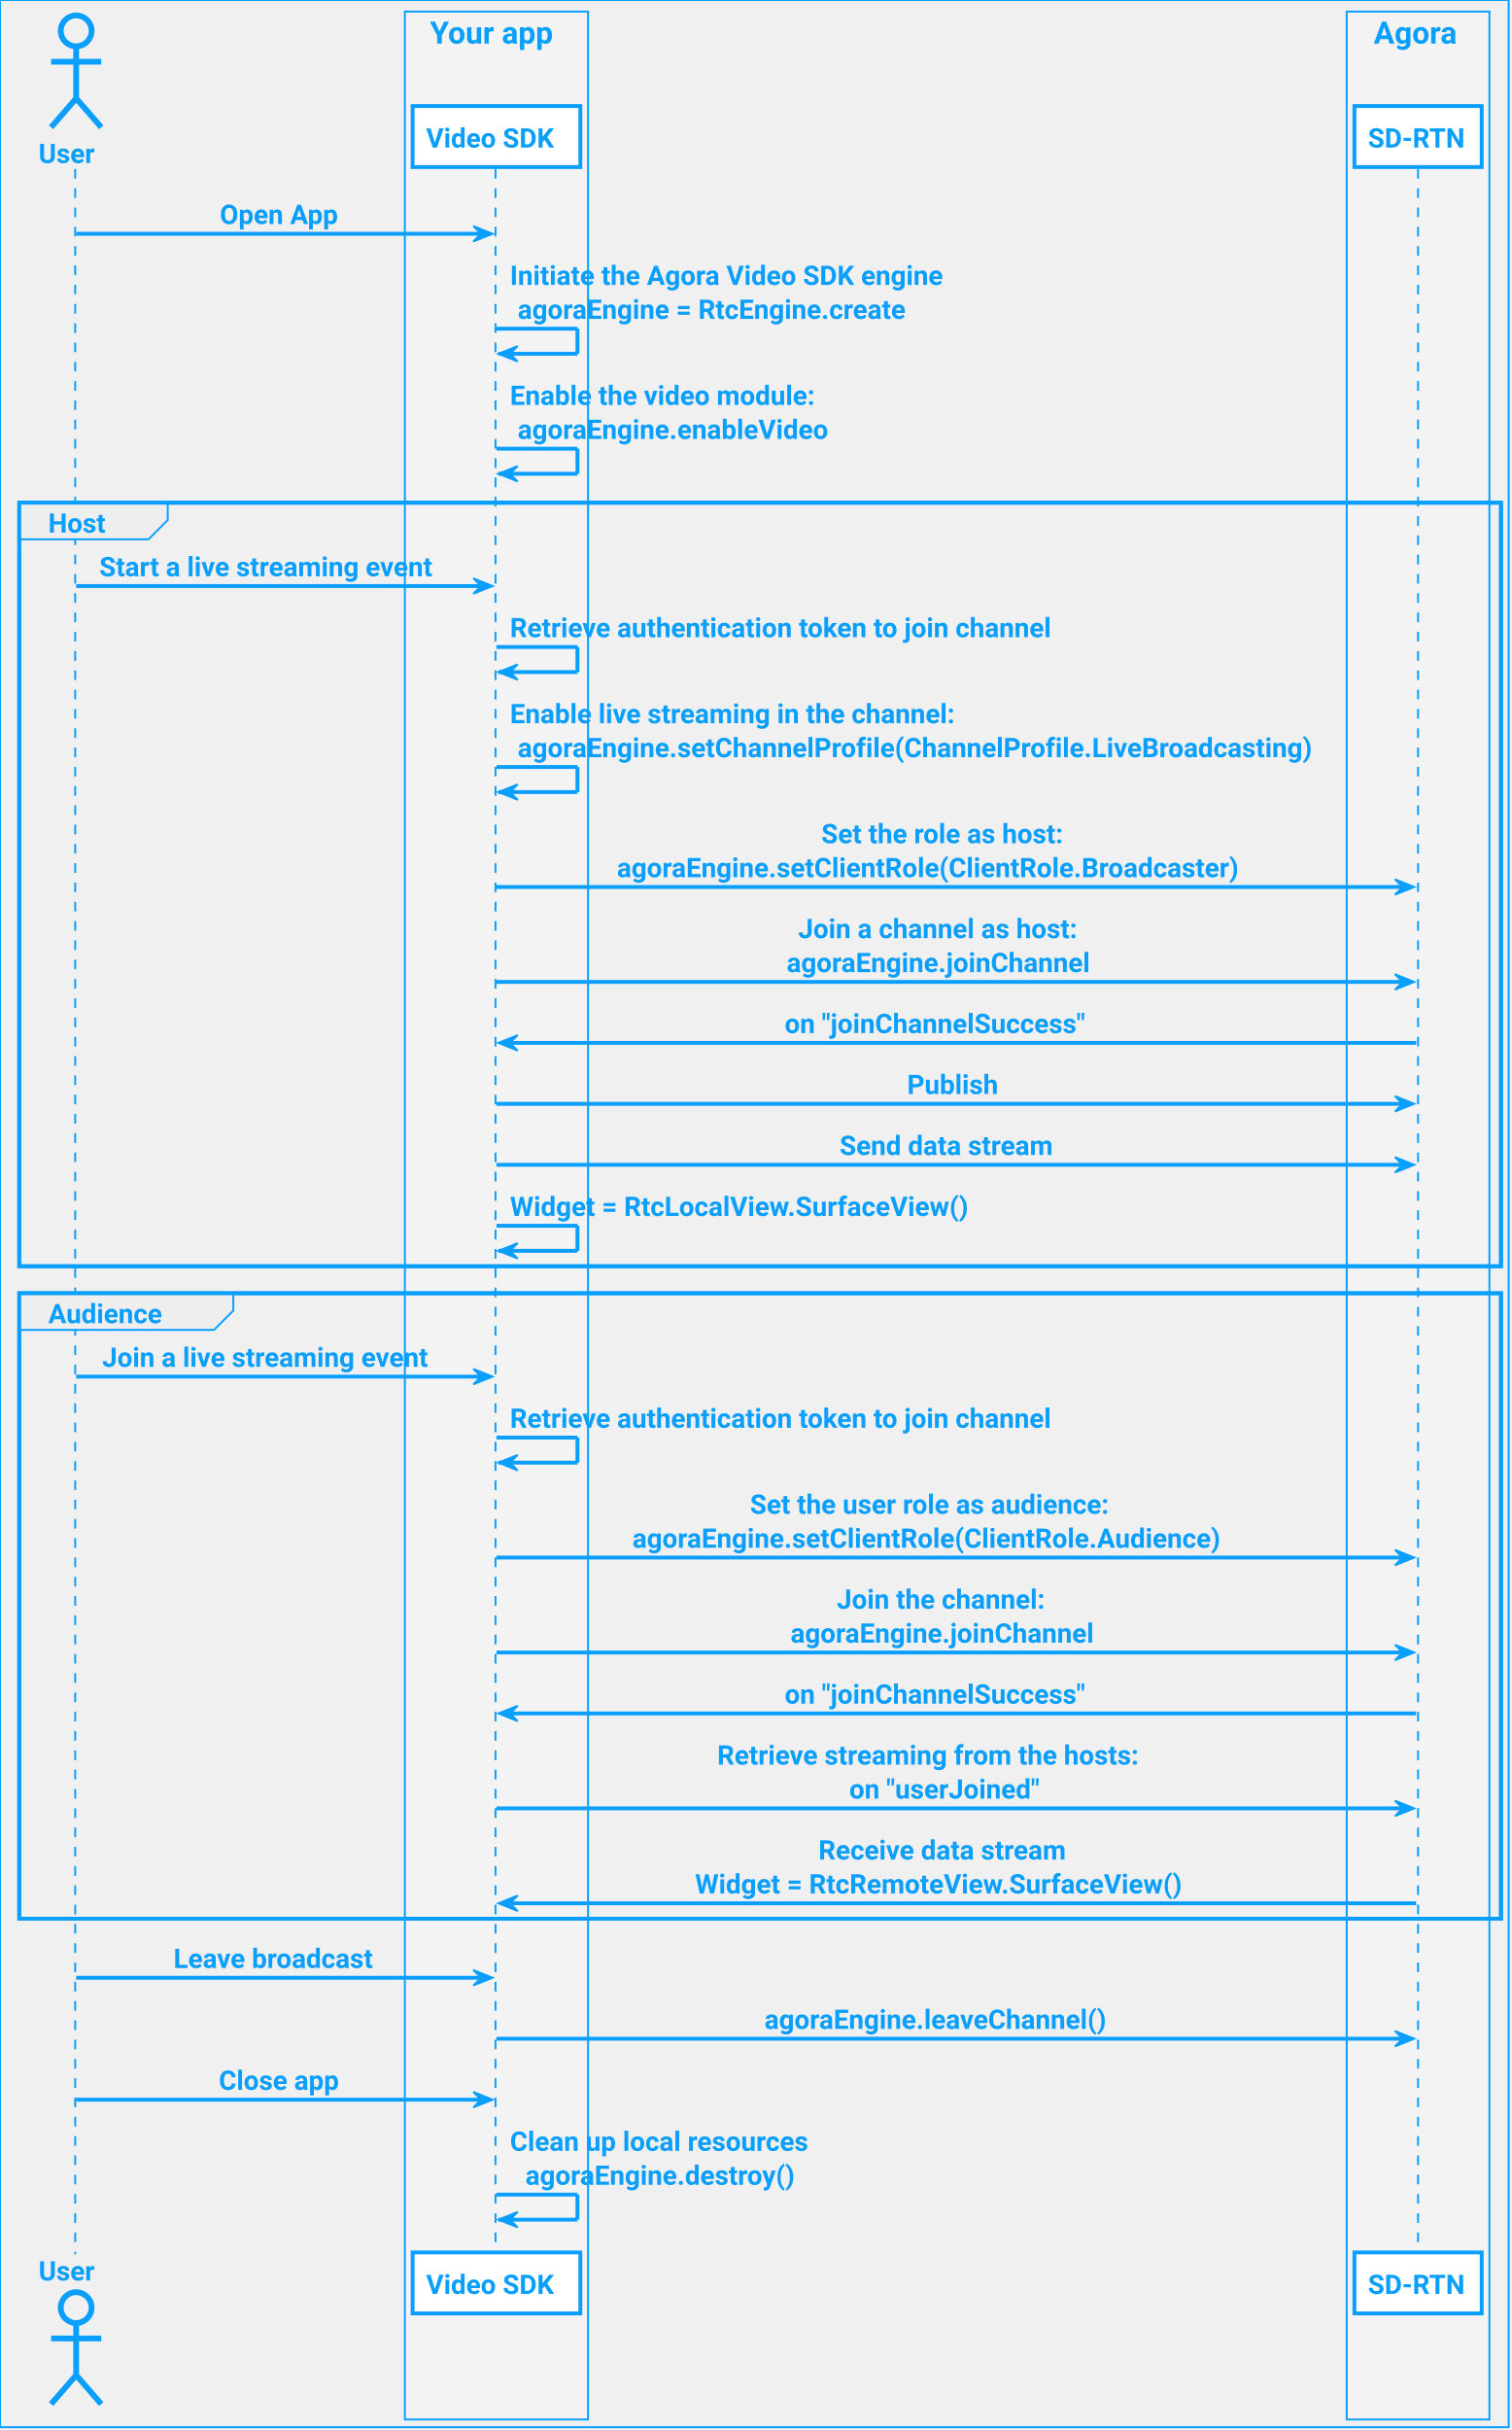
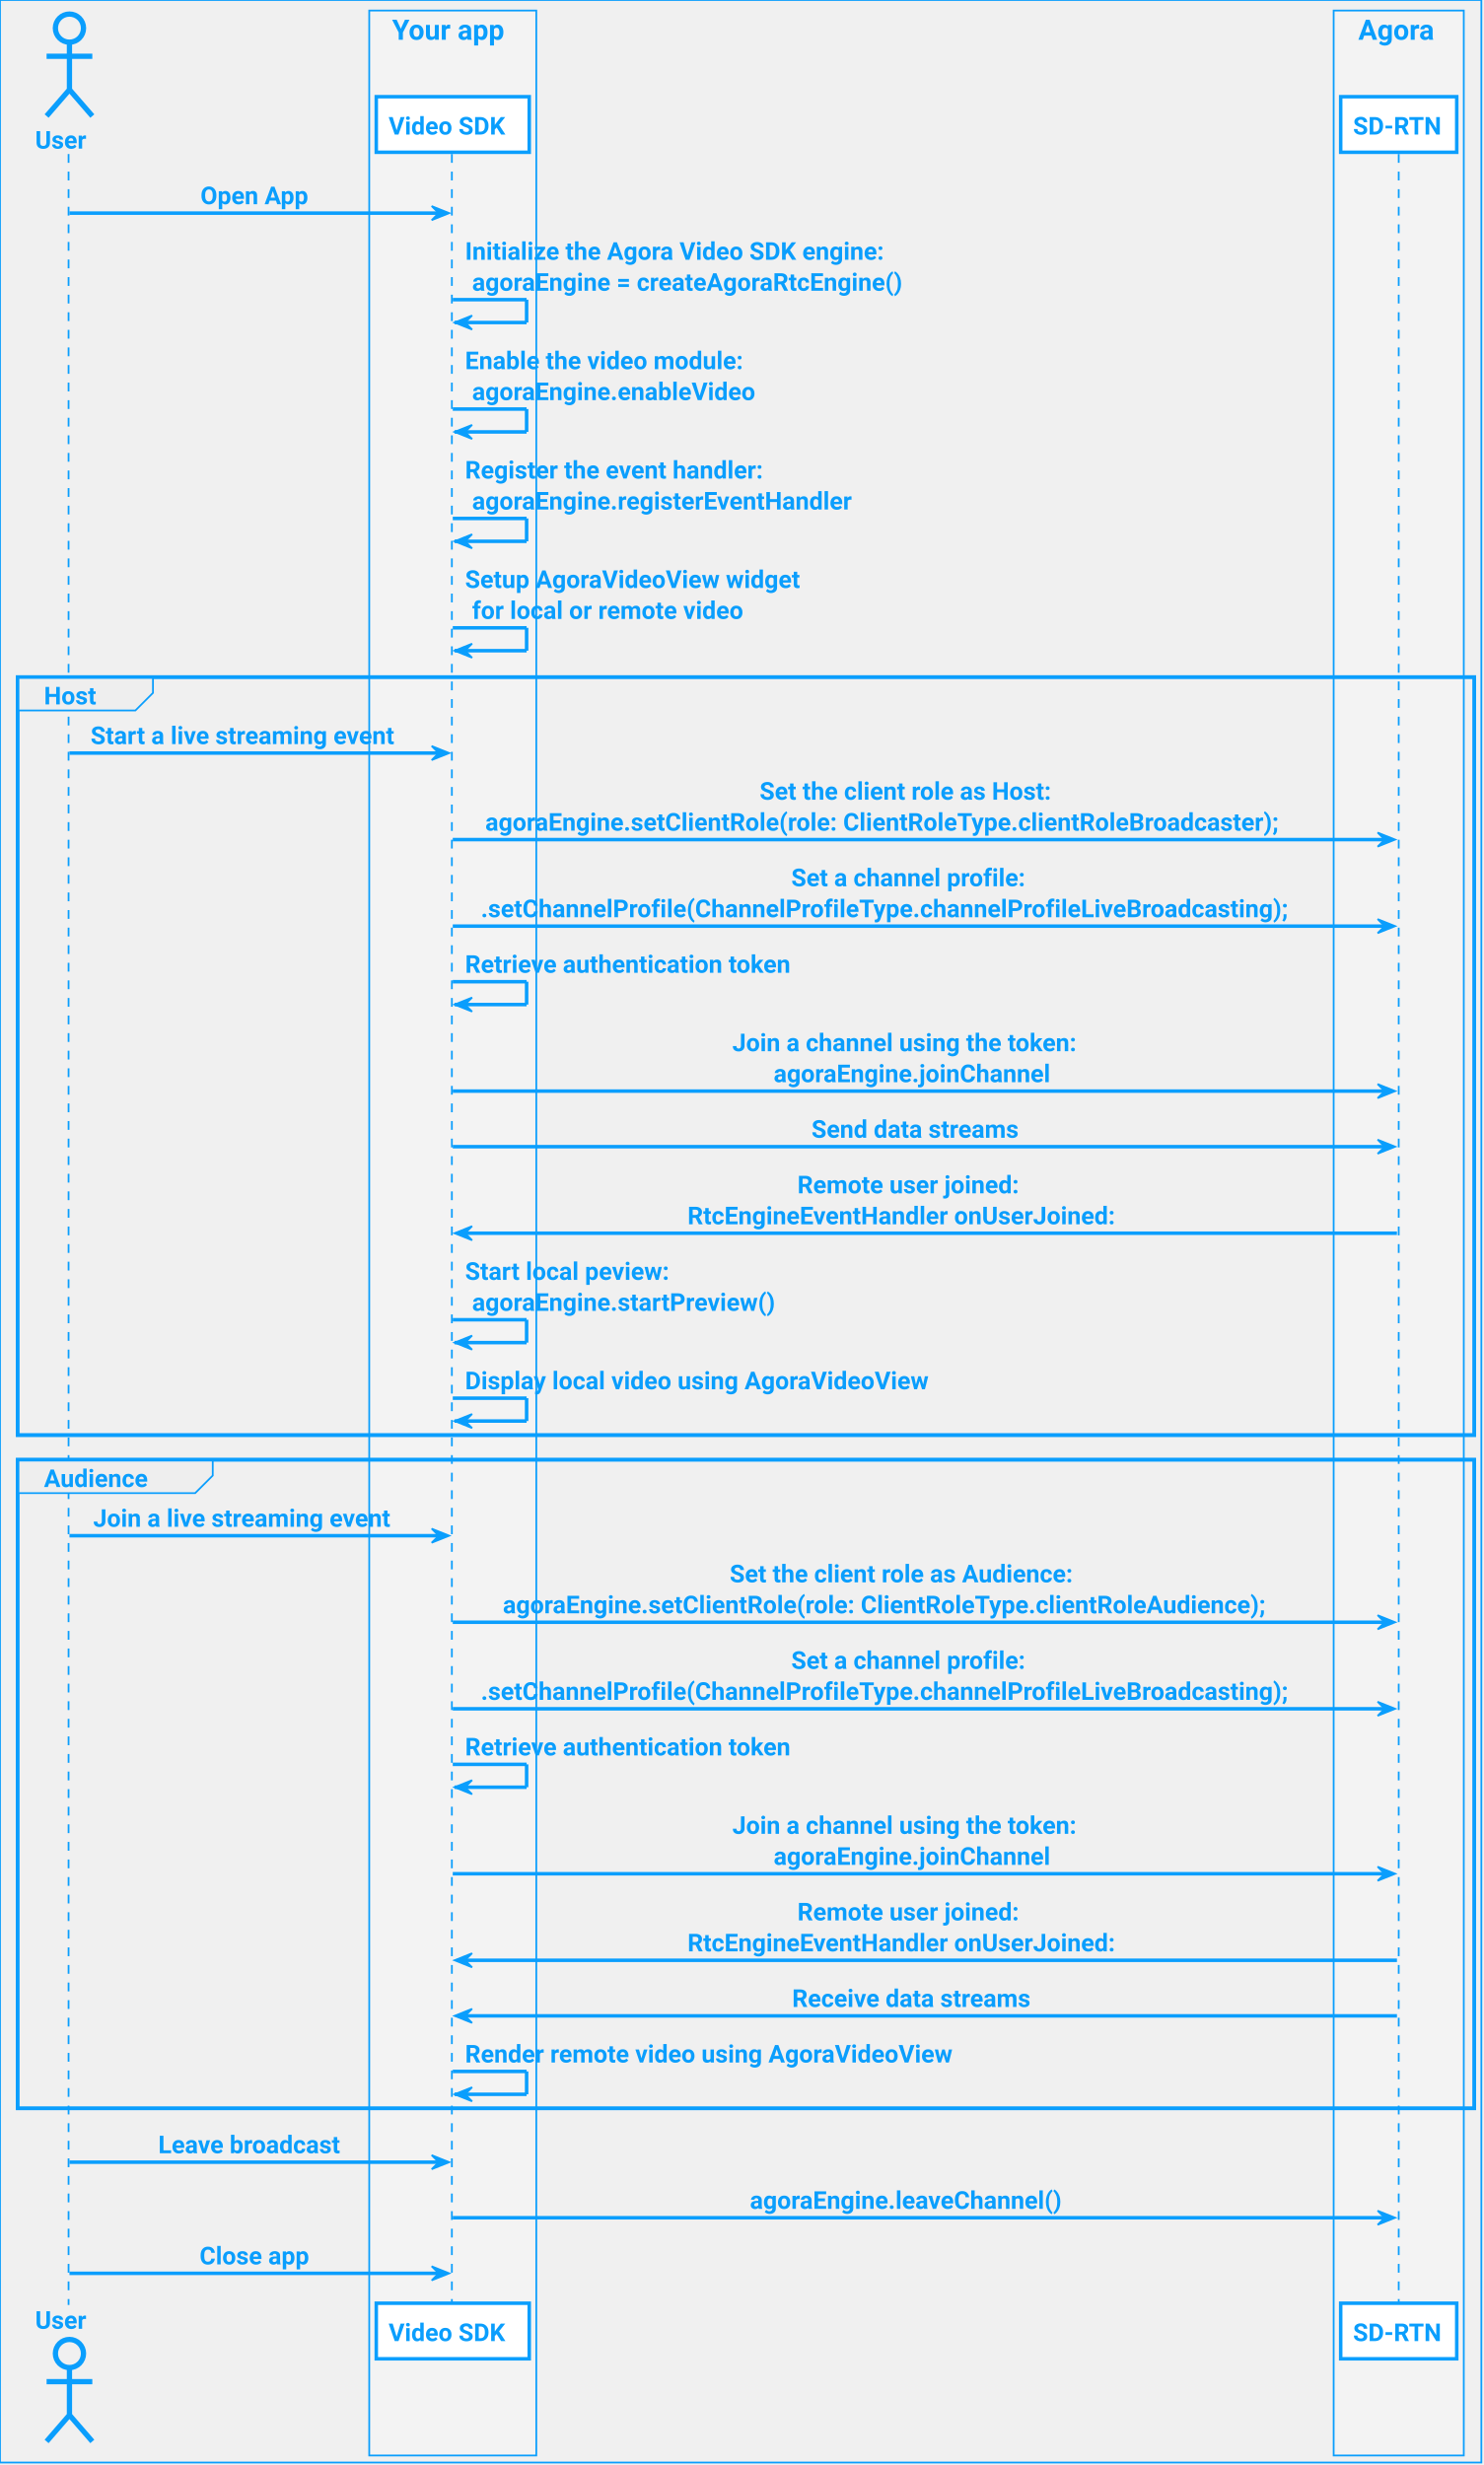
- <svg xmlns="http://www.w3.org/2000/svg" contentScriptType="application/ecmascript" contentStyleType="text/css" height="1260px" preserveAspectRatio="none" style="width:784px;height:1260px;background:#00000000;" version="1.1" viewBox="0 0 784 1260" width="784px" zoomAndPan="magnify">
+ <svg xmlns="http://www.w3.org/2000/svg" contentScriptType="application/ecmascript" contentStyleType="text/css" height="1402px" preserveAspectRatio="none" style="width:844px;height:1402px;background:#00000000;" version="1.1" viewBox="0 0 844 1402" width="844px" zoomAndPan="magnify">
  <defs />
  <g>
-     <rect fill="none" height="1258.547" style="stroke:#0A9EFD;stroke-width:1.0;" width="782.5" x="0" y="0" />
-     <rect fill="#F3F3F3" height="1248.547" style="stroke:#0A9EFD;stroke-width:1.0;" width="95" x="210" y="6" />
+     <rect fill="none" height="1400.594" style="stroke:#0A9EFD;stroke-width:1.0;" width="842.5" x="0" y="0" />
+     <rect fill="#F3F3F3" height="1390.594" style="stroke:#0A9EFD;stroke-width:1.0;" width="95" x="210" y="6" />
    <text fill="#0A9EFD" font-family="Roboto" font-size="16" font-weight="bold" lengthAdjust="spacing" textLength="69" x="223" y="22.609">Your app</text>
-     <rect fill="#F3F3F3" height="1248.547" style="stroke:#0A9EFD;stroke-width:1.0;" width="74" x="698.5" y="6" />
-     <text fill="#0A9EFD" font-family="Roboto" font-size="16" font-weight="bold" lengthAdjust="spacing" textLength="46" x="712.5" y="22.609">Agora</text>
-     <rect height="395.922" style="stroke:#0A9EFD;stroke-width:2.0;fill:none;" width="768.5" x="10" y="260.656" />
-     <rect height="324.312" style="stroke:#0A9EFD;stroke-width:2.0;fill:none;" width="768.5" x="10" y="670.578" />
-     <line style="stroke:#0A9EFD;stroke-width:1.0;fill:none;stroke-dasharray:5.0,5.0;" x1="39" x2="39" y1="87.609" y2="1168.938" />
-     <line style="stroke:#0A9EFD;stroke-width:1.0;fill:none;stroke-dasharray:5.0,5.0;" x1="257" x2="257" y1="87.609" y2="1168.938" />
-     <line style="stroke:#0A9EFD;stroke-width:1.0;fill:none;stroke-dasharray:5.0,5.0;" x1="735.5" x2="735.5" y1="87.609" y2="1168.938" />
+     <rect fill="#F3F3F3" height="1390.594" style="stroke:#0A9EFD;stroke-width:1.0;" width="74" x="758.5" y="6" />
+     <text fill="#0A9EFD" font-family="Roboto" font-size="16" font-weight="bold" lengthAdjust="spacing" textLength="46" x="772.5" y="22.609">Agora</text>
+     <rect height="431.141" style="stroke:#0A9EFD;stroke-width:2.0;fill:none;" width="828.5" x="10" y="385.094" />
+     <rect height="368.922" style="stroke:#0A9EFD;stroke-width:2.0;fill:none;" width="828.5" x="10" y="830.234" />
+     <line style="stroke:#0A9EFD;stroke-width:1.0;fill:none;stroke-dasharray:5.0,5.0;" x1="39" x2="39" y1="87.609" y2="1310.984" />
+     <line style="stroke:#0A9EFD;stroke-width:1.0;fill:none;stroke-dasharray:5.0,5.0;" x1="257" x2="257" y1="87.609" y2="1310.984" />
+     <line style="stroke:#0A9EFD;stroke-width:1.0;fill:none;stroke-dasharray:5.0,5.0;" x1="795.5" x2="795.5" y1="87.609" y2="1310.984" />
    <text fill="#0A9EFD" font-family="Roboto" font-size="14" font-weight="bold" lengthAdjust="spacing" textLength="33" x="20" y="84.533">User</text>
    <ellipse cx="39.5" cy="16" rx="8" ry="8" style="stroke:#0A9EFD;stroke-width:3.0;fill:none;" />
    <path d="M39.5,24 L39.5,51 M26.5,32 L52.5,32 M39.5,51 L26.5,66 M39.5,51 L52.5,66 " fill="none" style="stroke:#0A9EFD;stroke-width:3.0;" />
-     <text fill="#0A9EFD" font-family="Roboto" font-size="14" font-weight="bold" lengthAdjust="spacing" textLength="33" x="20" y="1182.471">User</text>
-     <ellipse cx="39.5" cy="1196.547" rx="8" ry="8" style="stroke:#0A9EFD;stroke-width:3.0;fill:none;" />
-     <path d="M39.5,1204.547 L39.5,1231.547 M26.5,1212.547 L52.5,1212.547 M39.5,1231.547 L26.5,1246.547 M39.5,1231.547 L52.5,1246.547 " fill="none" style="stroke:#0A9EFD;stroke-width:3.0;" />
+     <text fill="#0A9EFD" font-family="Roboto" font-size="14" font-weight="bold" lengthAdjust="spacing" textLength="33" x="20" y="1324.518">User</text>
+     <ellipse cx="39.5" cy="1338.594" rx="8" ry="8" style="stroke:#0A9EFD;stroke-width:3.0;fill:none;" />
+     <path d="M39.5,1346.594 L39.5,1373.594 M26.5,1354.594 L52.5,1354.594 M39.5,1373.594 L26.5,1388.594 M39.5,1373.594 L52.5,1388.594 " fill="none" style="stroke:#0A9EFD;stroke-width:3.0;" />
    <rect fill="#FFFFFF" height="31.609" style="stroke:#0A9EFD;stroke-width:2.0;" width="87" x="214" y="55" />
    <text fill="#0A9EFD" font-family="Roboto" font-size="14" font-weight="bold" lengthAdjust="spacing" textLength="73" x="221" y="76.533">Video SDK</text>
-     <rect fill="#FFFFFF" height="31.609" style="stroke:#0A9EFD;stroke-width:2.0;" width="87" x="214" y="1167.938" />
-     <text fill="#0A9EFD" font-family="Roboto" font-size="14" font-weight="bold" lengthAdjust="spacing" textLength="73" x="221" y="1189.471">Video SDK</text>
-     <rect fill="#FFFFFF" height="31.609" style="stroke:#0A9EFD;stroke-width:2.0;" width="66" x="702.5" y="55" />
-     <text fill="#0A9EFD" font-family="Roboto" font-size="14" font-weight="bold" lengthAdjust="spacing" textLength="52" x="709.5" y="76.533">SD-RTN</text>
-     <rect fill="#FFFFFF" height="31.609" style="stroke:#0A9EFD;stroke-width:2.0;" width="66" x="702.5" y="1167.938" />
-     <text fill="#0A9EFD" font-family="Roboto" font-size="14" font-weight="bold" lengthAdjust="spacing" textLength="52" x="709.5" y="1189.471">SD-RTN</text>
+     <rect fill="#FFFFFF" height="31.609" style="stroke:#0A9EFD;stroke-width:2.0;" width="87" x="214" y="1309.984" />
+     <text fill="#0A9EFD" font-family="Roboto" font-size="14" font-weight="bold" lengthAdjust="spacing" textLength="73" x="221" y="1331.518">Video SDK</text>
+     <rect fill="#FFFFFF" height="31.609" style="stroke:#0A9EFD;stroke-width:2.0;" width="66" x="762.5" y="55" />
+     <text fill="#0A9EFD" font-family="Roboto" font-size="14" font-weight="bold" lengthAdjust="spacing" textLength="52" x="769.5" y="76.533">SD-RTN</text>
+     <rect fill="#FFFFFF" height="31.609" style="stroke:#0A9EFD;stroke-width:2.0;" width="66" x="762.5" y="1309.984" />
+     <text fill="#0A9EFD" font-family="Roboto" font-size="14" font-weight="bold" lengthAdjust="spacing" textLength="52" x="769.5" y="1331.518">SD-RTN</text>
    <polygon fill="#0A9EFD" points="245.5,117.219,255.5,121.219,245.5,125.219,249.5,121.219" style="stroke:#0A9EFD;stroke-width:1.0;" />
    <line style="stroke:#0A9EFD;stroke-width:2.0;" x1="39.5" x2="251.5" y1="121.219" y2="121.219" />
    <text fill="#0A9EFD" font-family="Roboto" font-size="14" font-weight="bold" lengthAdjust="spacing" textLength="69" x="114" y="116.143">Open App</text>
    <line style="stroke:#0A9EFD;stroke-width:2.0;" x1="257.5" x2="299.5" y1="170.438" y2="170.438" />
    <line style="stroke:#0A9EFD;stroke-width:2.0;" x1="299.5" x2="299.5" y1="170.438" y2="183.438" />
    <line style="stroke:#0A9EFD;stroke-width:2.0;" x1="258.5" x2="299.5" y1="183.438" y2="183.438" />
    <polygon fill="#0A9EFD" points="268.5,179.438,258.5,183.438,268.5,187.438,264.5,183.438" style="stroke:#0A9EFD;stroke-width:1.0;" />
-     <text fill="#0A9EFD" font-family="Roboto" font-size="14" font-weight="bold" lengthAdjust="spacing" textLength="250" x="264.5" y="147.752">Initiate the Agora Video SDK engine</text>
-     <text fill="#0A9EFD" font-family="Roboto" font-size="14" font-weight="bold" lengthAdjust="spacing" textLength="226" x="268.5" y="165.361">agoraEngine = RtcEngine.create</text>
+     <text fill="#0A9EFD" font-family="Roboto" font-size="14" font-weight="bold" lengthAdjust="spacing" textLength="264" x="264.5" y="147.752">Initialize the Agora Video SDK engine:</text>
+     <text fill="#0A9EFD" font-family="Roboto" font-size="14" font-weight="bold" lengthAdjust="spacing" textLength="273" x="268.5" y="165.361">agoraEngine = createAgoraRtcEngine()</text>
    <line style="stroke:#0A9EFD;stroke-width:2.0;" x1="257.5" x2="299.5" y1="232.656" y2="232.656" />
    <line style="stroke:#0A9EFD;stroke-width:2.0;" x1="299.5" x2="299.5" y1="232.656" y2="245.656" />
    <line style="stroke:#0A9EFD;stroke-width:2.0;" x1="258.5" x2="299.5" y1="245.656" y2="245.656" />
    <polygon fill="#0A9EFD" points="268.5,241.656,258.5,245.656,268.5,249.656,264.5,245.656" style="stroke:#0A9EFD;stroke-width:1.0;" />
    <text fill="#0A9EFD" font-family="Roboto" font-size="14" font-weight="bold" lengthAdjust="spacing" textLength="179" x="264.5" y="209.971">Enable the video module:</text>
    <text fill="#0A9EFD" font-family="Roboto" font-size="14" font-weight="bold" lengthAdjust="spacing" textLength="181" x="268.5" y="227.58">agoraEngine.enableVideo</text>
-     <path d="M10,260.656 L87,260.656 L87,269.656 L77,279.656 L10,279.656 L10,260.656 " fill="#EEEEEE" style="stroke:#0A9EFD;stroke-width:1.0;" />
-     <rect fill="none" height="395.922" style="stroke:#0A9EFD;stroke-width:2.0;" width="768.5" x="10" y="260.656" />
-     <text fill="#0A9EFD" font-family="Roboto" font-size="14" font-weight="bold" lengthAdjust="spacing" textLength="32" x="25" y="276.19">Host</text>
-     <polygon fill="#0A9EFD" points="245.5,299.875,255.5,303.875,245.5,307.875,249.5,303.875" style="stroke:#0A9EFD;stroke-width:1.0;" />
-     <line style="stroke:#0A9EFD;stroke-width:2.0;" x1="39.5" x2="251.5" y1="303.875" y2="303.875" />
-     <text fill="#0A9EFD" font-family="Roboto" font-size="14" font-weight="bold" lengthAdjust="spacing" textLength="194" x="51.5" y="298.799">Start a live streaming event</text>
-     <line style="stroke:#0A9EFD;stroke-width:2.0;" x1="257.5" x2="299.5" y1="335.484" y2="335.484" />
-     <line style="stroke:#0A9EFD;stroke-width:2.0;" x1="299.5" x2="299.5" y1="335.484" y2="348.484" />
-     <line style="stroke:#0A9EFD;stroke-width:2.0;" x1="258.5" x2="299.5" y1="348.484" y2="348.484" />
-     <polygon fill="#0A9EFD" points="268.5,344.484,258.5,348.484,268.5,352.484,264.5,348.484" style="stroke:#0A9EFD;stroke-width:1.0;" />
-     <text fill="#0A9EFD" font-family="Roboto" font-size="14" font-weight="bold" lengthAdjust="spacing" textLength="318" x="264.5" y="330.408">Retrieve authentication token to join channel</text>
-     <line style="stroke:#0A9EFD;stroke-width:2.0;" x1="257.5" x2="299.5" y1="397.703" y2="397.703" />
-     <line style="stroke:#0A9EFD;stroke-width:2.0;" x1="299.5" x2="299.5" y1="397.703" y2="410.703" />
-     <line style="stroke:#0A9EFD;stroke-width:2.0;" x1="258.5" x2="299.5" y1="410.703" y2="410.703" />
-     <polygon fill="#0A9EFD" points="268.5,406.703,258.5,410.703,268.5,414.703,264.5,410.703" style="stroke:#0A9EFD;stroke-width:1.0;" />
-     <text fill="#0A9EFD" font-family="Roboto" font-size="14" font-weight="bold" lengthAdjust="spacing" textLength="260" x="264.5" y="375.018">Enable live streaming in the channel:</text>
-     <text fill="#0A9EFD" font-family="Roboto" font-size="14" font-weight="bold" lengthAdjust="spacing" textLength="460" x="268.5" y="392.627">agoraEngine.setChannelProfile(ChannelProfile.LiveBroadcasting)</text>
-     <polygon fill="#0A9EFD" points="723.5,455.922,733.5,459.922,723.5,463.922,727.5,459.922" style="stroke:#0A9EFD;stroke-width:1.0;" />
-     <line style="stroke:#0A9EFD;stroke-width:2.0;" x1="257.5" x2="729.5" y1="459.922" y2="459.922" />
-     <text fill="#0A9EFD" font-family="Roboto" font-size="14" font-weight="bold" lengthAdjust="spacing" textLength="141" x="426" y="437.236">Set the role as host:</text>
-     <text fill="#0A9EFD" font-family="Roboto" font-size="14" font-weight="bold" lengthAdjust="spacing" textLength="361" x="320" y="454.846">agoraEngine.setClientRole(ClientRole.Broadcaster)</text>
-     <polygon fill="#0A9EFD" points="723.5,505.141,733.5,509.141,723.5,513.141,727.5,509.141" style="stroke:#0A9EFD;stroke-width:1.0;" />
-     <line style="stroke:#0A9EFD;stroke-width:2.0;" x1="257.5" x2="729.5" y1="509.141" y2="509.141" />
-     <text fill="#0A9EFD" font-family="Roboto" font-size="14" font-weight="bold" lengthAdjust="spacing" textLength="161" x="414" y="486.455">Join a channel as host:</text>
-     <text fill="#0A9EFD" font-family="Roboto" font-size="14" font-weight="bold" lengthAdjust="spacing" textLength="177" x="408" y="504.065">agoraEngine.joinChannel</text>
-     <polygon fill="#0A9EFD" points="268.5,536.75,258.5,540.75,268.5,544.75,264.5,540.75" style="stroke:#0A9EFD;stroke-width:1.0;" />
-     <line style="stroke:#0A9EFD;stroke-width:2.0;" x1="262.5" x2="734.5" y1="540.75" y2="540.75" />
-     <text fill="#0A9EFD" font-family="Roboto" font-size="14" font-weight="bold" lengthAdjust="spacing" textLength="179" x="407" y="535.674">on "joinChannelSuccess"</text>
-     <polygon fill="#0A9EFD" points="723.5,568.359,733.5,572.359,723.5,576.359,727.5,572.359" style="stroke:#0A9EFD;stroke-width:1.0;" />
-     <line style="stroke:#0A9EFD;stroke-width:2.0;" x1="257.5" x2="729.5" y1="572.359" y2="572.359" />
-     <text fill="#0A9EFD" font-family="Roboto" font-size="14" font-weight="bold" lengthAdjust="spacing" textLength="52" x="470.5" y="567.283">Publish</text>
-     <polygon fill="#0A9EFD" points="723.5,599.969,733.5,603.969,723.5,607.969,727.5,603.969" style="stroke:#0A9EFD;stroke-width:1.0;" />
-     <line style="stroke:#0A9EFD;stroke-width:2.0;" x1="257.5" x2="729.5" y1="603.969" y2="603.969" />
-     <text fill="#0A9EFD" font-family="Roboto" font-size="14" font-weight="bold" lengthAdjust="spacing" textLength="122" x="435.5" y="598.893">Send data stream</text>
-     <line style="stroke:#0A9EFD;stroke-width:2.0;" x1="257.5" x2="299.5" y1="635.578" y2="635.578" />
-     <line style="stroke:#0A9EFD;stroke-width:2.0;" x1="299.5" x2="299.5" y1="635.578" y2="648.578" />
-     <line style="stroke:#0A9EFD;stroke-width:2.0;" x1="258.5" x2="299.5" y1="648.578" y2="648.578" />
-     <polygon fill="#0A9EFD" points="268.5,644.578,258.5,648.578,268.5,652.578,264.5,648.578" style="stroke:#0A9EFD;stroke-width:1.0;" />
-     <text fill="#0A9EFD" font-family="Roboto" font-size="14" font-weight="bold" lengthAdjust="spacing" textLength="259" x="264.5" y="630.502">Widget = RtcLocalView.SurfaceView()</text>
-     <path d="M10,670.578 L121,670.578 L121,679.578 L111,689.578 L10,689.578 L10,670.578 " fill="#EEEEEE" style="stroke:#0A9EFD;stroke-width:1.0;" />
-     <rect fill="none" height="324.312" style="stroke:#0A9EFD;stroke-width:2.0;" width="768.5" x="10" y="670.578" />
-     <text fill="#0A9EFD" font-family="Roboto" font-size="14" font-weight="bold" lengthAdjust="spacing" textLength="66" x="25" y="686.111">Audience</text>
-     <polygon fill="#0A9EFD" points="245.5,709.797,255.5,713.797,245.5,717.797,249.5,713.797" style="stroke:#0A9EFD;stroke-width:1.0;" />
-     <line style="stroke:#0A9EFD;stroke-width:2.0;" x1="39.5" x2="251.5" y1="713.797" y2="713.797" />
-     <text fill="#0A9EFD" font-family="Roboto" font-size="14" font-weight="bold" lengthAdjust="spacing" textLength="191" x="53" y="708.721">Join a live streaming event</text>
-     <line style="stroke:#0A9EFD;stroke-width:2.0;" x1="257.5" x2="299.5" y1="745.406" y2="745.406" />
-     <line style="stroke:#0A9EFD;stroke-width:2.0;" x1="299.5" x2="299.5" y1="745.406" y2="758.406" />
-     <line style="stroke:#0A9EFD;stroke-width:2.0;" x1="258.5" x2="299.5" y1="758.406" y2="758.406" />
-     <polygon fill="#0A9EFD" points="268.5,754.406,258.5,758.406,268.5,762.406,264.5,758.406" style="stroke:#0A9EFD;stroke-width:1.0;" />
-     <text fill="#0A9EFD" font-family="Roboto" font-size="14" font-weight="bold" lengthAdjust="spacing" textLength="318" x="264.5" y="740.33">Retrieve authentication token to join channel</text>
-     <polygon fill="#0A9EFD" points="723.5,803.625,733.5,807.625,723.5,811.625,727.5,807.625" style="stroke:#0A9EFD;stroke-width:1.0;" />
-     <line style="stroke:#0A9EFD;stroke-width:2.0;" x1="257.5" x2="729.5" y1="807.625" y2="807.625" />
-     <text fill="#0A9EFD" font-family="Roboto" font-size="14" font-weight="bold" lengthAdjust="spacing" textLength="211" x="389" y="784.939">Set the user role as audience:</text>
-     <text fill="#0A9EFD" font-family="Roboto" font-size="14" font-weight="bold" lengthAdjust="spacing" textLength="341" x="328" y="802.549">agoraEngine.setClientRole(ClientRole.Audience)</text>
-     <polygon fill="#0A9EFD" points="723.5,852.844,733.5,856.844,723.5,860.844,727.5,856.844" style="stroke:#0A9EFD;stroke-width:1.0;" />
-     <line style="stroke:#0A9EFD;stroke-width:2.0;" x1="257.5" x2="729.5" y1="856.844" y2="856.844" />
-     <text fill="#0A9EFD" font-family="Roboto" font-size="14" font-weight="bold" lengthAdjust="spacing" textLength="121" x="434" y="834.158">Join the channel:</text>
-     <text fill="#0A9EFD" font-family="Roboto" font-size="14" font-weight="bold" lengthAdjust="spacing" textLength="177" x="410" y="851.768">agoraEngine.joinChannel</text>
-     <polygon fill="#0A9EFD" points="268.5,884.453,258.5,888.453,268.5,892.453,264.5,888.453" style="stroke:#0A9EFD;stroke-width:1.0;" />
-     <line style="stroke:#0A9EFD;stroke-width:2.0;" x1="262.5" x2="734.5" y1="888.453" y2="888.453" />
-     <text fill="#0A9EFD" font-family="Roboto" font-size="14" font-weight="bold" lengthAdjust="spacing" textLength="179" x="407" y="883.377">on "joinChannelSuccess"</text>
-     <polygon fill="#0A9EFD" points="723.5,933.672,733.5,937.672,723.5,941.672,727.5,937.672" style="stroke:#0A9EFD;stroke-width:1.0;" />
-     <line style="stroke:#0A9EFD;stroke-width:2.0;" x1="257.5" x2="729.5" y1="937.672" y2="937.672" />
-     <text fill="#0A9EFD" font-family="Roboto" font-size="14" font-weight="bold" lengthAdjust="spacing" textLength="245" x="372" y="914.986">Retrieve streaming from the hosts:</text>
-     <text fill="#0A9EFD" font-family="Roboto" font-size="14" font-weight="bold" lengthAdjust="spacing" textLength="116" x="440.5" y="932.596">on "userJoined"</text>
-     <polygon fill="#0A9EFD" points="268.5,982.891,258.5,986.891,268.5,990.891,264.5,986.891" style="stroke:#0A9EFD;stroke-width:1.0;" />
-     <line style="stroke:#0A9EFD;stroke-width:2.0;" x1="262.5" x2="734.5" y1="986.891" y2="986.891" />
-     <text fill="#0A9EFD" font-family="Roboto" font-size="14" font-weight="bold" lengthAdjust="spacing" textLength="144" x="424.5" y="964.205">Receive data stream</text>
-     <text fill="#0A9EFD" font-family="Roboto" font-size="14" font-weight="bold" lengthAdjust="spacing" textLength="276" x="360.5" y="981.814">Widget = RtcRemoteView.SurfaceView()</text>
-     <polygon fill="#0A9EFD" points="245.5,1021.5,255.5,1025.5,245.5,1029.5,249.5,1025.5" style="stroke:#0A9EFD;stroke-width:1.0;" />
-     <line style="stroke:#0A9EFD;stroke-width:2.0;" x1="39.5" x2="251.5" y1="1025.5" y2="1025.5" />
-     <text fill="#0A9EFD" font-family="Roboto" font-size="14" font-weight="bold" lengthAdjust="spacing" textLength="117" x="90" y="1020.424">Leave broadcast</text>
-     <polygon fill="#0A9EFD" points="723.5,1053.109,733.5,1057.109,723.5,1061.109,727.5,1057.109" style="stroke:#0A9EFD;stroke-width:1.0;" />
-     <line style="stroke:#0A9EFD;stroke-width:2.0;" x1="257.5" x2="729.5" y1="1057.109" y2="1057.109" />
-     <text fill="#0A9EFD" font-family="Roboto" font-size="14" font-weight="bold" lengthAdjust="spacing" textLength="200" x="396.5" y="1052.033">agoraEngine.leaveChannel()</text>
-     <polygon fill="#0A9EFD" points="245.5,1084.719,255.5,1088.719,245.5,1092.719,249.5,1088.719" style="stroke:#0A9EFD;stroke-width:1.0;" />
-     <line style="stroke:#0A9EFD;stroke-width:2.0;" x1="39.5" x2="251.5" y1="1088.719" y2="1088.719" />
-     <text fill="#0A9EFD" font-family="Roboto" font-size="14" font-weight="bold" lengthAdjust="spacing" textLength="70" x="113.5" y="1083.643">Close app</text>
-     <line style="stroke:#0A9EFD;stroke-width:2.0;" x1="257.5" x2="299.5" y1="1137.938" y2="1137.938" />
-     <line style="stroke:#0A9EFD;stroke-width:2.0;" x1="299.5" x2="299.5" y1="1137.938" y2="1150.938" />
-     <line style="stroke:#0A9EFD;stroke-width:2.0;" x1="258.5" x2="299.5" y1="1150.938" y2="1150.938" />
-     <polygon fill="#0A9EFD" points="268.5,1146.938,258.5,1150.938,268.5,1154.938,264.5,1150.938" style="stroke:#0A9EFD;stroke-width:1.0;" />
-     <text fill="#0A9EFD" font-family="Roboto" font-size="14" font-weight="bold" lengthAdjust="spacing" textLength="175" x="264.5" y="1115.252">Clean up local resources</text>
-     <text fill="#0A9EFD" font-family="Roboto" font-size="14" font-weight="bold" lengthAdjust="spacing" textLength="156" x="272.5" y="1132.861">agoraEngine.destroy()</text>
+     <line style="stroke:#0A9EFD;stroke-width:2.0;" x1="257.5" x2="299.5" y1="294.875" y2="294.875" />
+     <line style="stroke:#0A9EFD;stroke-width:2.0;" x1="299.5" x2="299.5" y1="294.875" y2="307.875" />
+     <line style="stroke:#0A9EFD;stroke-width:2.0;" x1="258.5" x2="299.5" y1="307.875" y2="307.875" />
+     <polygon fill="#0A9EFD" points="268.5,303.875,258.5,307.875,268.5,311.875,264.5,307.875" style="stroke:#0A9EFD;stroke-width:1.0;" />
+     <text fill="#0A9EFD" font-family="Roboto" font-size="14" font-weight="bold" lengthAdjust="spacing" textLength="194" x="264.5" y="272.19">Register the event handler:</text>
+     <text fill="#0A9EFD" font-family="Roboto" font-size="14" font-weight="bold" lengthAdjust="spacing" textLength="245" x="268.5" y="289.799">agoraEngine.registerEventHandler</text>
+     <line style="stroke:#0A9EFD;stroke-width:2.0;" x1="257.5" x2="299.5" y1="357.094" y2="357.094" />
+     <line style="stroke:#0A9EFD;stroke-width:2.0;" x1="299.5" x2="299.5" y1="357.094" y2="370.094" />
+     <line style="stroke:#0A9EFD;stroke-width:2.0;" x1="258.5" x2="299.5" y1="370.094" y2="370.094" />
+     <polygon fill="#0A9EFD" points="268.5,366.094,258.5,370.094,268.5,374.094,264.5,370.094" style="stroke:#0A9EFD;stroke-width:1.0;" />
+     <text fill="#0A9EFD" font-family="Roboto" font-size="14" font-weight="bold" lengthAdjust="spacing" textLength="210" x="264.5" y="334.408">Setup AgoraVideoView widget</text>
+     <text fill="#0A9EFD" font-family="Roboto" font-size="14" font-weight="bold" lengthAdjust="spacing" textLength="174" x="268.5" y="352.018">for local or remote video</text>
+     <path d="M10,385.094 L87,385.094 L87,394.094 L77,404.094 L10,404.094 L10,385.094 " fill="#EEEEEE" style="stroke:#0A9EFD;stroke-width:1.0;" />
+     <rect fill="none" height="431.141" style="stroke:#0A9EFD;stroke-width:2.0;" width="828.5" x="10" y="385.094" />
+     <text fill="#0A9EFD" font-family="Roboto" font-size="14" font-weight="bold" lengthAdjust="spacing" textLength="32" x="25" y="400.627">Host</text>
+     <polygon fill="#0A9EFD" points="245.5,424.312,255.5,428.312,245.5,432.312,249.5,428.312" style="stroke:#0A9EFD;stroke-width:1.0;" />
+     <line style="stroke:#0A9EFD;stroke-width:2.0;" x1="39.5" x2="251.5" y1="428.312" y2="428.312" />
+     <text fill="#0A9EFD" font-family="Roboto" font-size="14" font-weight="bold" lengthAdjust="spacing" textLength="194" x="51.5" y="423.236">Start a live streaming event</text>
+     <polygon fill="#0A9EFD" points="783.5,473.531,793.5,477.531,783.5,481.531,787.5,477.531" style="stroke:#0A9EFD;stroke-width:1.0;" />
+     <line style="stroke:#0A9EFD;stroke-width:2.0;" x1="257.5" x2="789.5" y1="477.531" y2="477.531" />
+     <text fill="#0A9EFD" font-family="Roboto" font-size="14" font-weight="bold" lengthAdjust="spacing" textLength="185" x="432" y="454.846">Set the client role as Host:</text>
+     <text fill="#0A9EFD" font-family="Roboto" font-size="14" font-weight="bold" lengthAdjust="spacing" textLength="505" x="276" y="472.455">agoraEngine.setClientRole(role: ClientRoleType.clientRoleBroadcaster);</text>
+     <polygon fill="#0A9EFD" points="783.5,522.75,793.5,526.75,783.5,530.75,787.5,526.75" style="stroke:#0A9EFD;stroke-width:1.0;" />
+     <line style="stroke:#0A9EFD;stroke-width:2.0;" x1="257.5" x2="789.5" y1="526.75" y2="526.75" />
+     <text fill="#0A9EFD" font-family="Roboto" font-size="14" font-weight="bold" lengthAdjust="spacing" textLength="149" x="450" y="504.065">Set a channel profile:</text>
+     <text fill="#0A9EFD" font-family="Roboto" font-size="14" font-weight="bold" lengthAdjust="spacing" textLength="510" x="273.5" y="521.674">.setChannelProfile(ChannelProfileType.channelProfileLiveBroadcasting);</text>
+     <line style="stroke:#0A9EFD;stroke-width:2.0;" x1="257.5" x2="299.5" y1="558.359" y2="558.359" />
+     <line style="stroke:#0A9EFD;stroke-width:2.0;" x1="299.5" x2="299.5" y1="558.359" y2="571.359" />
+     <line style="stroke:#0A9EFD;stroke-width:2.0;" x1="258.5" x2="299.5" y1="571.359" y2="571.359" />
+     <polygon fill="#0A9EFD" points="268.5,567.359,258.5,571.359,268.5,575.359,264.5,571.359" style="stroke:#0A9EFD;stroke-width:1.0;" />
+     <text fill="#0A9EFD" font-family="Roboto" font-size="14" font-weight="bold" lengthAdjust="spacing" textLength="210" x="264.5" y="553.283">Retrieve authentication token</text>
+     <polygon fill="#0A9EFD" points="783.5,616.578,793.5,620.578,783.5,624.578,787.5,620.578" style="stroke:#0A9EFD;stroke-width:1.0;" />
+     <line style="stroke:#0A9EFD;stroke-width:2.0;" x1="257.5" x2="789.5" y1="620.578" y2="620.578" />
+     <text fill="#0A9EFD" font-family="Roboto" font-size="14" font-weight="bold" lengthAdjust="spacing" textLength="220" x="416.5" y="597.893">Join a channel using the token:</text>
+     <text fill="#0A9EFD" font-family="Roboto" font-size="14" font-weight="bold" lengthAdjust="spacing" textLength="177" x="440" y="615.502">agoraEngine.joinChannel</text>
+     <polygon fill="#0A9EFD" points="783.5,648.188,793.5,652.188,783.5,656.188,787.5,652.188" style="stroke:#0A9EFD;stroke-width:1.0;" />
+     <line style="stroke:#0A9EFD;stroke-width:2.0;" x1="257.5" x2="789.5" y1="652.188" y2="652.188" />
+     <text fill="#0A9EFD" font-family="Roboto" font-size="14" font-weight="bold" lengthAdjust="spacing" textLength="130" x="461.5" y="647.111">Send data streams</text>
+     <polygon fill="#0A9EFD" points="268.5,697.406,258.5,701.406,268.5,705.406,264.5,701.406" style="stroke:#0A9EFD;stroke-width:1.0;" />
+     <line style="stroke:#0A9EFD;stroke-width:2.0;" x1="262.5" x2="794.5" y1="701.406" y2="701.406" />
+     <text fill="#0A9EFD" font-family="Roboto" font-size="14" font-weight="bold" lengthAdjust="spacing" textLength="142" x="453.5" y="678.721">Remote user joined:</text>
+     <text fill="#0A9EFD" font-family="Roboto" font-size="14" font-weight="bold" lengthAdjust="spacing" textLength="275" x="391" y="696.33">RtcEngineEventHandler onUserJoined:</text>
+     <line style="stroke:#0A9EFD;stroke-width:2.0;" x1="257.5" x2="299.5" y1="750.625" y2="750.625" />
+     <line style="stroke:#0A9EFD;stroke-width:2.0;" x1="299.5" x2="299.5" y1="750.625" y2="763.625" />
+     <line style="stroke:#0A9EFD;stroke-width:2.0;" x1="258.5" x2="299.5" y1="763.625" y2="763.625" />
+     <polygon fill="#0A9EFD" points="268.5,759.625,258.5,763.625,268.5,767.625,264.5,763.625" style="stroke:#0A9EFD;stroke-width:1.0;" />
+     <text fill="#0A9EFD" font-family="Roboto" font-size="14" font-weight="bold" lengthAdjust="spacing" textLength="129" x="264.5" y="727.939">Start local peview:</text>
+     <text fill="#0A9EFD" font-family="Roboto" font-size="14" font-weight="bold" lengthAdjust="spacing" textLength="192" x="268.5" y="745.549">agoraEngine.startPreview()</text>
+     <line style="stroke:#0A9EFD;stroke-width:2.0;" x1="257.5" x2="299.5" y1="795.234" y2="795.234" />
+     <line style="stroke:#0A9EFD;stroke-width:2.0;" x1="299.5" x2="299.5" y1="795.234" y2="808.234" />
+     <line style="stroke:#0A9EFD;stroke-width:2.0;" x1="258.5" x2="299.5" y1="808.234" y2="808.234" />
+     <polygon fill="#0A9EFD" points="268.5,804.234,258.5,808.234,268.5,812.234,264.5,808.234" style="stroke:#0A9EFD;stroke-width:1.0;" />
+     <text fill="#0A9EFD" font-family="Roboto" font-size="14" font-weight="bold" lengthAdjust="spacing" textLength="292" x="264.5" y="790.158">Display local video using AgoraVideoView</text>
+     <path d="M10,830.234 L121,830.234 L121,839.234 L111,849.234 L10,849.234 L10,830.234 " fill="#EEEEEE" style="stroke:#0A9EFD;stroke-width:1.0;" />
+     <rect fill="none" height="368.922" style="stroke:#0A9EFD;stroke-width:2.0;" width="828.5" x="10" y="830.234" />
+     <text fill="#0A9EFD" font-family="Roboto" font-size="14" font-weight="bold" lengthAdjust="spacing" textLength="66" x="25" y="845.768">Audience</text>
+     <polygon fill="#0A9EFD" points="245.5,869.453,255.5,873.453,245.5,877.453,249.5,873.453" style="stroke:#0A9EFD;stroke-width:1.0;" />
+     <line style="stroke:#0A9EFD;stroke-width:2.0;" x1="39.5" x2="251.5" y1="873.453" y2="873.453" />
+     <text fill="#0A9EFD" font-family="Roboto" font-size="14" font-weight="bold" lengthAdjust="spacing" textLength="191" x="53" y="868.377">Join a live streaming event</text>
+     <polygon fill="#0A9EFD" points="783.5,918.672,793.5,922.672,783.5,926.672,787.5,922.672" style="stroke:#0A9EFD;stroke-width:1.0;" />
+     <line style="stroke:#0A9EFD;stroke-width:2.0;" x1="257.5" x2="789.5" y1="922.672" y2="922.672" />
+     <text fill="#0A9EFD" font-family="Roboto" font-size="14" font-weight="bold" lengthAdjust="spacing" textLength="219" x="415" y="899.986">Set the client role as Audience:</text>
+     <text fill="#0A9EFD" font-family="Roboto" font-size="14" font-weight="bold" lengthAdjust="spacing" textLength="485" x="286" y="917.596">agoraEngine.setClientRole(role: ClientRoleType.clientRoleAudience);</text>
+     <polygon fill="#0A9EFD" points="783.5,967.891,793.5,971.891,783.5,975.891,787.5,971.891" style="stroke:#0A9EFD;stroke-width:1.0;" />
+     <line style="stroke:#0A9EFD;stroke-width:2.0;" x1="257.5" x2="789.5" y1="971.891" y2="971.891" />
+     <text fill="#0A9EFD" font-family="Roboto" font-size="14" font-weight="bold" lengthAdjust="spacing" textLength="149" x="450" y="949.205">Set a channel profile:</text>
+     <text fill="#0A9EFD" font-family="Roboto" font-size="14" font-weight="bold" lengthAdjust="spacing" textLength="510" x="273.5" y="966.814">.setChannelProfile(ChannelProfileType.channelProfileLiveBroadcasting);</text>
+     <line style="stroke:#0A9EFD;stroke-width:2.0;" x1="257.5" x2="299.5" y1="1003.5" y2="1003.5" />
+     <line style="stroke:#0A9EFD;stroke-width:2.0;" x1="299.5" x2="299.5" y1="1003.5" y2="1016.5" />
+     <line style="stroke:#0A9EFD;stroke-width:2.0;" x1="258.5" x2="299.5" y1="1016.5" y2="1016.5" />
+     <polygon fill="#0A9EFD" points="268.5,1012.5,258.5,1016.5,268.5,1020.5,264.5,1016.5" style="stroke:#0A9EFD;stroke-width:1.0;" />
+     <text fill="#0A9EFD" font-family="Roboto" font-size="14" font-weight="bold" lengthAdjust="spacing" textLength="210" x="264.5" y="998.424">Retrieve authentication token</text>
+     <polygon fill="#0A9EFD" points="783.5,1061.719,793.5,1065.719,783.5,1069.719,787.5,1065.719" style="stroke:#0A9EFD;stroke-width:1.0;" />
+     <line style="stroke:#0A9EFD;stroke-width:2.0;" x1="257.5" x2="789.5" y1="1065.719" y2="1065.719" />
+     <text fill="#0A9EFD" font-family="Roboto" font-size="14" font-weight="bold" lengthAdjust="spacing" textLength="220" x="416.5" y="1043.033">Join a channel using the token:</text>
+     <text fill="#0A9EFD" font-family="Roboto" font-size="14" font-weight="bold" lengthAdjust="spacing" textLength="177" x="440" y="1060.643">agoraEngine.joinChannel</text>
+     <polygon fill="#0A9EFD" points="268.5,1110.938,258.5,1114.938,268.5,1118.938,264.5,1114.938" style="stroke:#0A9EFD;stroke-width:1.0;" />
+     <line style="stroke:#0A9EFD;stroke-width:2.0;" x1="262.5" x2="794.5" y1="1114.938" y2="1114.938" />
+     <text fill="#0A9EFD" font-family="Roboto" font-size="14" font-weight="bold" lengthAdjust="spacing" textLength="142" x="453.5" y="1092.252">Remote user joined:</text>
+     <text fill="#0A9EFD" font-family="Roboto" font-size="14" font-weight="bold" lengthAdjust="spacing" textLength="275" x="391" y="1109.861">RtcEngineEventHandler onUserJoined:</text>
+     <polygon fill="#0A9EFD" points="268.5,1142.547,258.5,1146.547,268.5,1150.547,264.5,1146.547" style="stroke:#0A9EFD;stroke-width:1.0;" />
+     <line style="stroke:#0A9EFD;stroke-width:2.0;" x1="262.5" x2="794.5" y1="1146.547" y2="1146.547" />
+     <text fill="#0A9EFD" font-family="Roboto" font-size="14" font-weight="bold" lengthAdjust="spacing" textLength="152" x="450.5" y="1141.471">Receive data streams</text>
+     <line style="stroke:#0A9EFD;stroke-width:2.0;" x1="257.5" x2="299.5" y1="1178.156" y2="1178.156" />
+     <line style="stroke:#0A9EFD;stroke-width:2.0;" x1="299.5" x2="299.5" y1="1178.156" y2="1191.156" />
+     <line style="stroke:#0A9EFD;stroke-width:2.0;" x1="258.5" x2="299.5" y1="1191.156" y2="1191.156" />
+     <polygon fill="#0A9EFD" points="268.5,1187.156,258.5,1191.156,268.5,1195.156,264.5,1191.156" style="stroke:#0A9EFD;stroke-width:1.0;" />
+     <text fill="#0A9EFD" font-family="Roboto" font-size="14" font-weight="bold" lengthAdjust="spacing" textLength="311" x="264.5" y="1173.08">Render remote video using AgoraVideoView</text>
+     <polygon fill="#0A9EFD" points="245.5,1225.766,255.5,1229.766,245.5,1233.766,249.5,1229.766" style="stroke:#0A9EFD;stroke-width:1.0;" />
+     <line style="stroke:#0A9EFD;stroke-width:2.0;" x1="39.5" x2="251.5" y1="1229.766" y2="1229.766" />
+     <text fill="#0A9EFD" font-family="Roboto" font-size="14" font-weight="bold" lengthAdjust="spacing" textLength="117" x="90" y="1224.689">Leave broadcast</text>
+     <polygon fill="#0A9EFD" points="783.5,1257.375,793.5,1261.375,783.5,1265.375,787.5,1261.375" style="stroke:#0A9EFD;stroke-width:1.0;" />
+     <line style="stroke:#0A9EFD;stroke-width:2.0;" x1="257.5" x2="789.5" y1="1261.375" y2="1261.375" />
+     <text fill="#0A9EFD" font-family="Roboto" font-size="14" font-weight="bold" lengthAdjust="spacing" textLength="200" x="426.5" y="1256.299">agoraEngine.leaveChannel()</text>
+     <polygon fill="#0A9EFD" points="245.5,1288.984,255.5,1292.984,245.5,1296.984,249.5,1292.984" style="stroke:#0A9EFD;stroke-width:1.0;" />
+     <line style="stroke:#0A9EFD;stroke-width:2.0;" x1="39.5" x2="251.5" y1="1292.984" y2="1292.984" />
+     <text fill="#0A9EFD" font-family="Roboto" font-size="14" font-weight="bold" lengthAdjust="spacing" textLength="70" x="113.5" y="1287.908">Close app</text>
  </g>
</svg>
